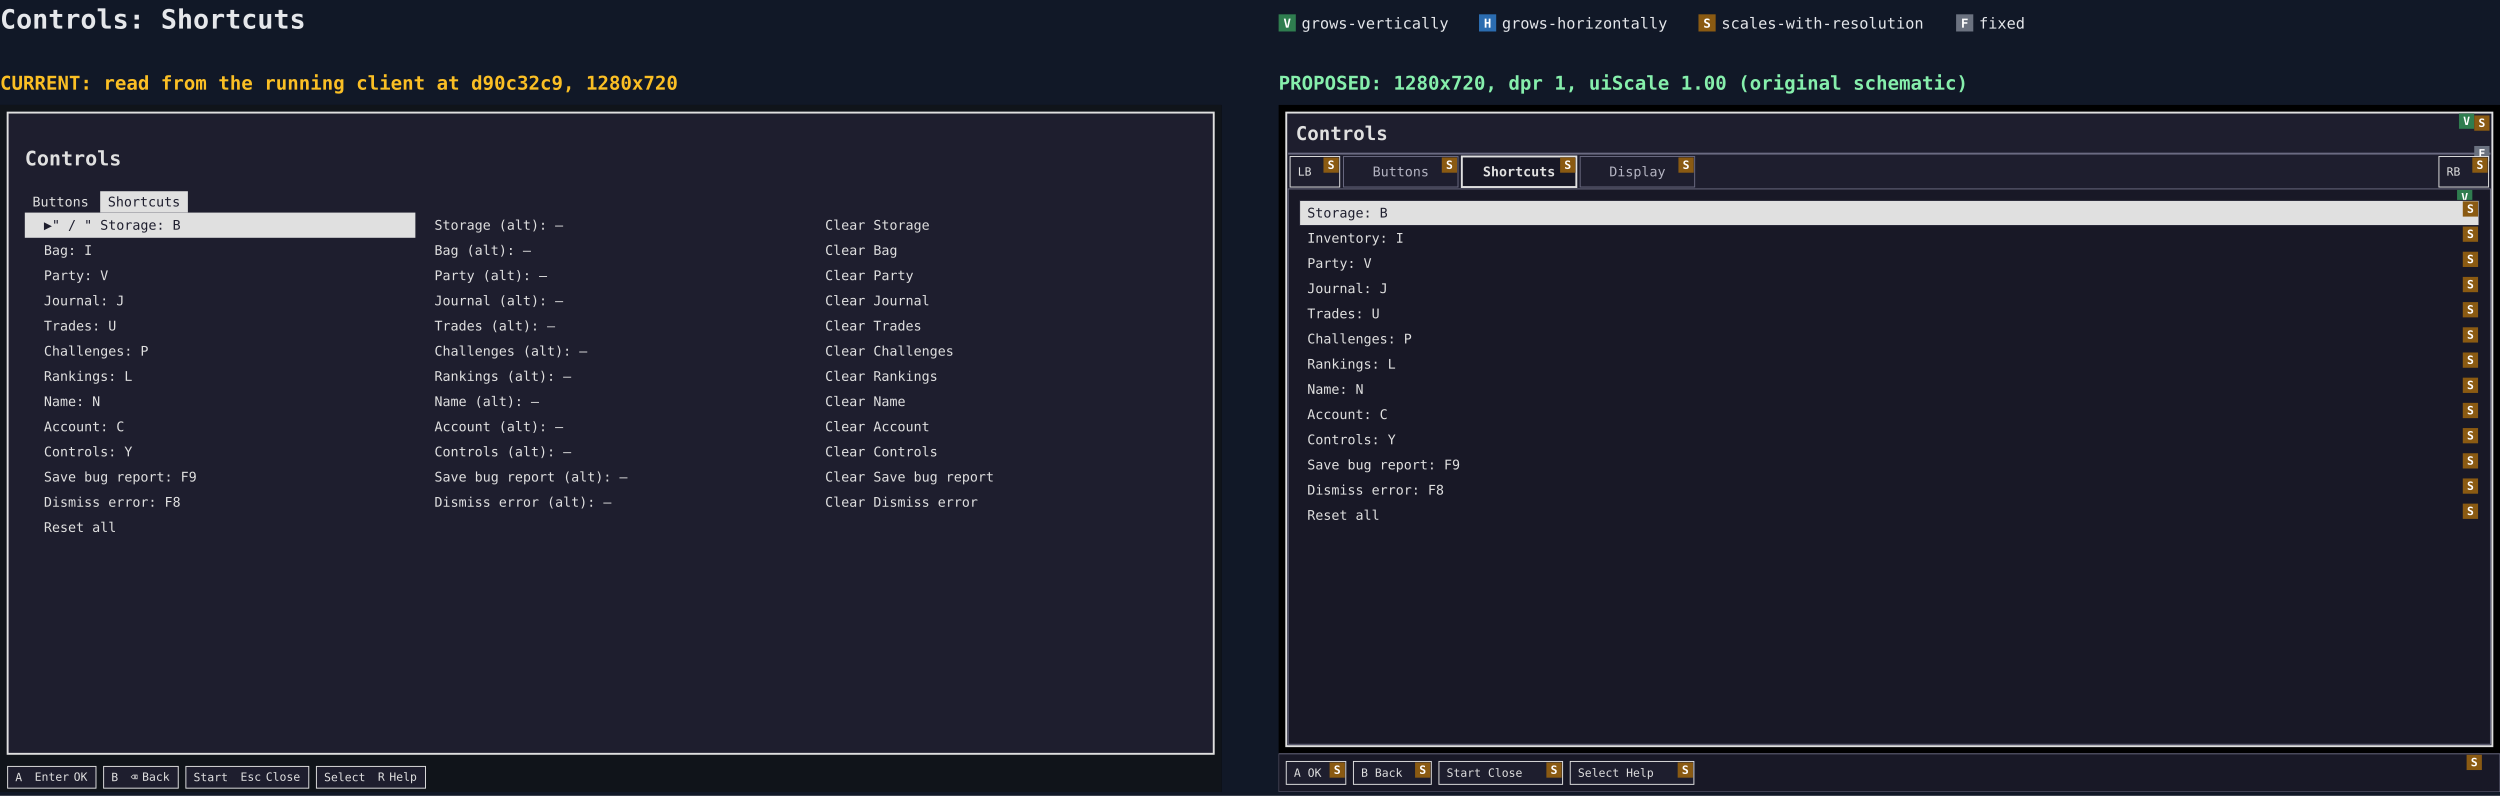
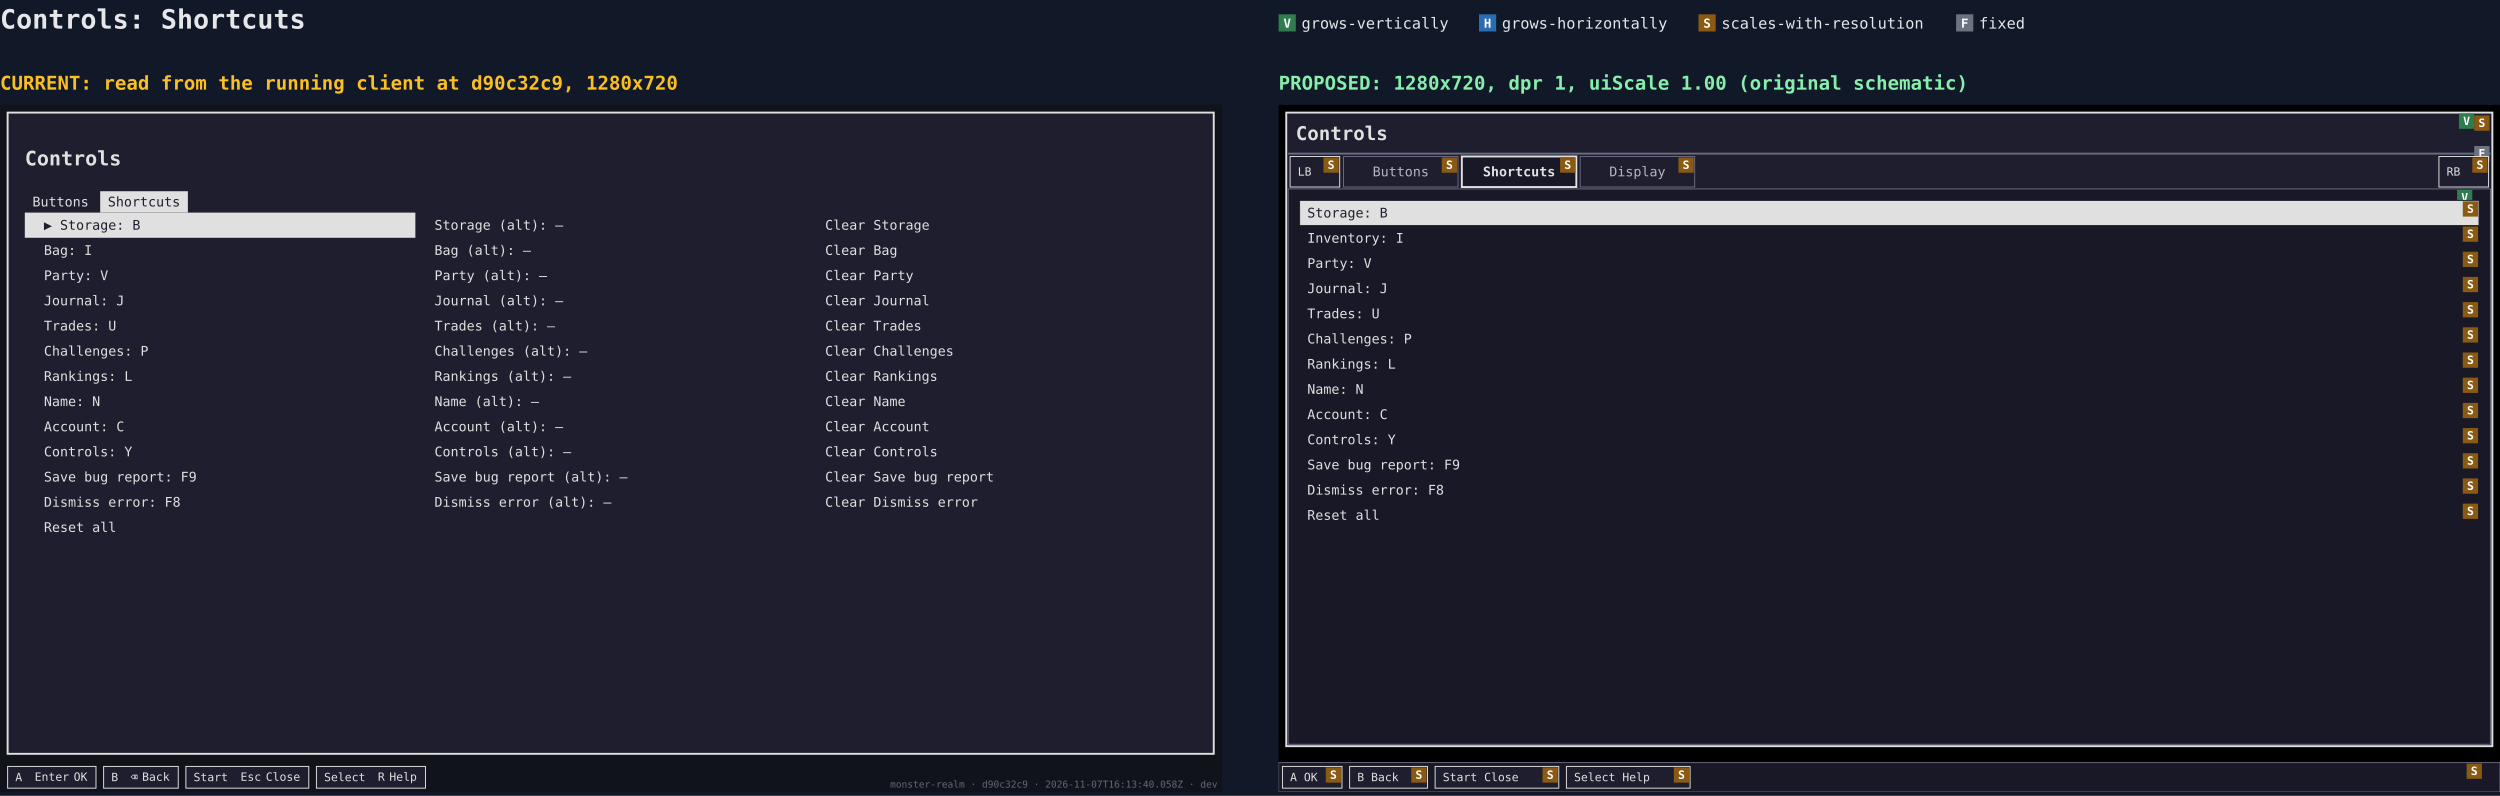
<svg xmlns="http://www.w3.org/2000/svg" viewBox="0 0 2620 834" width="2620" height="834">
  <rect width="2620" height="834" fill="#111827" />
  <text x="0" y="30" font-family="ui-monospace,Menlo,Consolas,monospace" font-size="28" font-weight="bold" fill="#e5e7eb">Controls: Shortcuts</text>
  <rect x="1340" y="15" width="18" height="18" fill="#2f7d4f" />
  <text x="1349" y="29" font-family="ui-monospace,Menlo,Consolas,monospace" font-size="13" font-weight="bold" fill="#fff" text-anchor="middle">V</text>
  <text x="1364" y="30" font-family="ui-monospace,Menlo,Consolas,monospace" font-size="16" fill="#e5e7eb">grows-vertically</text>
  <rect x="1550" y="15" width="18" height="18" fill="#2b6cb0" />
  <text x="1559" y="29" font-family="ui-monospace,Menlo,Consolas,monospace" font-size="13" font-weight="bold" fill="#fff" text-anchor="middle">H</text>
  <text x="1574" y="30" font-family="ui-monospace,Menlo,Consolas,monospace" font-size="16" fill="#e5e7eb">grows-horizontally</text>
  <rect x="1780" y="15" width="18" height="18" fill="#8a5a12" />
  <text x="1789" y="29" font-family="ui-monospace,Menlo,Consolas,monospace" font-size="13" font-weight="bold" fill="#fff" text-anchor="middle">S</text>
  <text x="1804" y="30" font-family="ui-monospace,Menlo,Consolas,monospace" font-size="16" fill="#e5e7eb">scales-with-resolution</text>
  <rect x="2050" y="15" width="18" height="18" fill="#6b7280" />
  <text x="2059" y="29" font-family="ui-monospace,Menlo,Consolas,monospace" font-size="13" font-weight="bold" fill="#fff" text-anchor="middle">F</text>
  <text x="2074" y="30" font-family="ui-monospace,Menlo,Consolas,monospace" font-size="16" fill="#e5e7eb">fixed</text>
  <text x="0" y="94" font-family="ui-monospace,Menlo,Consolas,monospace" font-size="20" font-weight="bold" fill="#fbbf24">CURRENT: read from the running client at d90c32c9, 1280x720</text>
  <text x="1340" y="94" font-family="ui-monospace,Menlo,Consolas,monospace" font-size="20" font-weight="bold" fill="#86efac">PROPOSED: 1280x720, dpr 1, uiScale 1.00 (original schematic)</text>
  <svg x="0" y="110" width="1280" height="720" viewBox="0 0 1280 720" data-panel="current" data-captures="controls-shortcuts">
    <rect x="0" y="0" width="1280" height="720" fill="#000" />
    <rect x="0" y="0" width="1280" height="720" fill="#10141a" />
    <text x="16" y="28" font-family="ui-monospace,Menlo,Consolas,monospace" font-size="14" fill="#7f8ea3">world canvas</text>
    <rect x="8" y="8" width="1264" height="672" fill="rgb(30, 30, 46)" stroke="rgb(224, 224, 224)" stroke-width="2" />
    <text x="26" y="63.34" font-family="ui-monospace,Menlo,Consolas,monospace" font-size="21" font-weight="bold" fill="rgb(224, 224, 224)">Controls</text>
    <text x="34" y="106.36" font-family="ui-monospace,Menlo,Consolas,monospace" font-size="14" fill="rgb(224, 224, 224)">Buttons</text>
    <rect x="105" y="90.4" width="91.9" height="22.4" fill="rgb(224, 224, 224)" />
    <text x="113" y="106.36" font-family="ui-monospace,Menlo,Consolas,monospace" font-size="14" fill="rgb(30, 30, 46)">Shortcuts</text>
    <rect x="26" y="112.8" width="409.3" height="26.4" fill="rgb(224, 224, 224)" />
-     <text x="46" y="130.76" font-family="ui-monospace,Menlo,Consolas,monospace" font-size="14" fill="rgb(30, 30, 46)">▶" / " Storage: B</text>
+     <text x="46" y="130.76" font-family="ui-monospace,Menlo,Consolas,monospace" font-size="14" fill="rgb(30, 30, 46)">▶ Storage: B</text>
    <text x="455.3" y="130.76" font-family="ui-monospace,Menlo,Consolas,monospace" font-size="14" fill="rgb(224, 224, 224)">Storage (alt): —</text>
    <text x="864.7" y="130.76" font-family="ui-monospace,Menlo,Consolas,monospace" font-size="14" fill="rgb(224, 224, 224)">Clear Storage</text>
    <text x="46" y="157.16" font-family="ui-monospace,Menlo,Consolas,monospace" font-size="14" fill="rgb(224, 224, 224)">Bag: I</text>
    <text x="455.3" y="157.16" font-family="ui-monospace,Menlo,Consolas,monospace" font-size="14" fill="rgb(224, 224, 224)">Bag (alt): —</text>
    <text x="864.7" y="157.16" font-family="ui-monospace,Menlo,Consolas,monospace" font-size="14" fill="rgb(224, 224, 224)">Clear Bag</text>
    <text x="46" y="183.56" font-family="ui-monospace,Menlo,Consolas,monospace" font-size="14" fill="rgb(224, 224, 224)">Party: V</text>
    <text x="455.3" y="183.56" font-family="ui-monospace,Menlo,Consolas,monospace" font-size="14" fill="rgb(224, 224, 224)">Party (alt): —</text>
    <text x="864.7" y="183.56" font-family="ui-monospace,Menlo,Consolas,monospace" font-size="14" fill="rgb(224, 224, 224)">Clear Party</text>
    <text x="46" y="209.96" font-family="ui-monospace,Menlo,Consolas,monospace" font-size="14" fill="rgb(224, 224, 224)">Journal: J</text>
    <text x="455.3" y="209.96" font-family="ui-monospace,Menlo,Consolas,monospace" font-size="14" fill="rgb(224, 224, 224)">Journal (alt): —</text>
    <text x="864.7" y="209.96" font-family="ui-monospace,Menlo,Consolas,monospace" font-size="14" fill="rgb(224, 224, 224)">Clear Journal</text>
    <text x="46" y="236.36" font-family="ui-monospace,Menlo,Consolas,monospace" font-size="14" fill="rgb(224, 224, 224)">Trades: U</text>
    <text x="455.3" y="236.36" font-family="ui-monospace,Menlo,Consolas,monospace" font-size="14" fill="rgb(224, 224, 224)">Trades (alt): —</text>
    <text x="864.7" y="236.36" font-family="ui-monospace,Menlo,Consolas,monospace" font-size="14" fill="rgb(224, 224, 224)">Clear Trades</text>
    <text x="46" y="262.76" font-family="ui-monospace,Menlo,Consolas,monospace" font-size="14" fill="rgb(224, 224, 224)">Challenges: P</text>
    <text x="455.3" y="262.76" font-family="ui-monospace,Menlo,Consolas,monospace" font-size="14" fill="rgb(224, 224, 224)">Challenges (alt): —</text>
    <text x="864.7" y="262.76" font-family="ui-monospace,Menlo,Consolas,monospace" font-size="14" fill="rgb(224, 224, 224)">Clear Challenges</text>
    <text x="46" y="289.16" font-family="ui-monospace,Menlo,Consolas,monospace" font-size="14" fill="rgb(224, 224, 224)">Rankings: L</text>
    <text x="455.3" y="289.16" font-family="ui-monospace,Menlo,Consolas,monospace" font-size="14" fill="rgb(224, 224, 224)">Rankings (alt): —</text>
    <text x="864.7" y="289.16" font-family="ui-monospace,Menlo,Consolas,monospace" font-size="14" fill="rgb(224, 224, 224)">Clear Rankings</text>
    <text x="46" y="315.56" font-family="ui-monospace,Menlo,Consolas,monospace" font-size="14" fill="rgb(224, 224, 224)">Name: N</text>
    <text x="455.3" y="315.56" font-family="ui-monospace,Menlo,Consolas,monospace" font-size="14" fill="rgb(224, 224, 224)">Name (alt): —</text>
    <text x="864.7" y="315.56" font-family="ui-monospace,Menlo,Consolas,monospace" font-size="14" fill="rgb(224, 224, 224)">Clear Name</text>
    <text x="46" y="341.96" font-family="ui-monospace,Menlo,Consolas,monospace" font-size="14" fill="rgb(224, 224, 224)">Account: C</text>
    <text x="455.3" y="341.96" font-family="ui-monospace,Menlo,Consolas,monospace" font-size="14" fill="rgb(224, 224, 224)">Account (alt): —</text>
    <text x="864.7" y="341.96" font-family="ui-monospace,Menlo,Consolas,monospace" font-size="14" fill="rgb(224, 224, 224)">Clear Account</text>
    <text x="46" y="368.26" font-family="ui-monospace,Menlo,Consolas,monospace" font-size="14" fill="rgb(224, 224, 224)">Controls: Y</text>
    <text x="455.3" y="368.26" font-family="ui-monospace,Menlo,Consolas,monospace" font-size="14" fill="rgb(224, 224, 224)">Controls (alt): —</text>
    <text x="864.7" y="368.26" font-family="ui-monospace,Menlo,Consolas,monospace" font-size="14" fill="rgb(224, 224, 224)">Clear Controls</text>
    <text x="46" y="394.66" font-family="ui-monospace,Menlo,Consolas,monospace" font-size="14" fill="rgb(224, 224, 224)">Save bug report: F9</text>
    <text x="455.3" y="394.66" font-family="ui-monospace,Menlo,Consolas,monospace" font-size="14" fill="rgb(224, 224, 224)">Save bug report (alt): —</text>
    <text x="864.7" y="394.66" font-family="ui-monospace,Menlo,Consolas,monospace" font-size="14" fill="rgb(224, 224, 224)">Clear Save bug report</text>
    <text x="46" y="421.06" font-family="ui-monospace,Menlo,Consolas,monospace" font-size="14" fill="rgb(224, 224, 224)">Dismiss error: F8</text>
    <text x="455.3" y="421.06" font-family="ui-monospace,Menlo,Consolas,monospace" font-size="14" fill="rgb(224, 224, 224)">Dismiss error (alt): —</text>
    <text x="864.7" y="421.06" font-family="ui-monospace,Menlo,Consolas,monospace" font-size="14" fill="rgb(224, 224, 224)">Clear Dismiss error</text>
    <text x="46" y="447.46" font-family="ui-monospace,Menlo,Consolas,monospace" font-size="14" fill="rgb(224, 224, 224)">Reset all</text>
    <rect x="8" y="693.2" width="92.6" height="22.8" fill="rgb(30, 30, 46)" stroke="rgb(224, 224, 224)" stroke-width="1" />
    <text x="16" y="708.68" font-family="ui-monospace,Menlo,Consolas,monospace" font-size="12" fill="rgb(224, 224, 224)">A</text>
    <text x="36.3" y="708.28" font-family="ui-monospace,Menlo,Consolas,monospace" font-size="12" fill="rgb(224, 224, 224)">Enter</text>
    <text x="77.2" y="708.28" font-family="ui-monospace,Menlo,Consolas,monospace" font-size="12" fill="rgb(224, 224, 224)">OK</text>
    <rect x="108.6" y="693.2" width="78.2" height="22.8" fill="rgb(30, 30, 46)" stroke="rgb(224, 224, 224)" stroke-width="1" />
    <text x="116.6" y="708.68" font-family="ui-monospace,Menlo,Consolas,monospace" font-size="12" fill="rgb(224, 224, 224)">B</text>
    <text x="136.9" y="708.28" font-family="ui-monospace,Menlo,Consolas,monospace" font-size="12" fill="rgb(224, 224, 224)">⌫</text>
    <text x="148.9" y="708.28" font-family="ui-monospace,Menlo,Consolas,monospace" font-size="12" fill="rgb(224, 224, 224)">Back</text>
    <rect x="194.8" y="693.2" width="128.8" height="22.8" fill="rgb(30, 30, 46)" stroke="rgb(224, 224, 224)" stroke-width="1" />
    <text x="202.8" y="708.68" font-family="ui-monospace,Menlo,Consolas,monospace" font-size="12" fill="rgb(224, 224, 224)">Start</text>
    <text x="252" y="708.28" font-family="ui-monospace,Menlo,Consolas,monospace" font-size="12" fill="rgb(224, 224, 224)">Esc</text>
    <text x="278.5" y="708.28" font-family="ui-monospace,Menlo,Consolas,monospace" font-size="12" fill="rgb(224, 224, 224)">Close</text>
    <rect x="331.6" y="693.2" width="114.3" height="22.8" fill="rgb(30, 30, 46)" stroke="rgb(224, 224, 224)" stroke-width="1" />
    <text x="339.6" y="708.68" font-family="ui-monospace,Menlo,Consolas,monospace" font-size="12" fill="rgb(224, 224, 224)">Select</text>
    <text x="396" y="708.28" font-family="ui-monospace,Menlo,Consolas,monospace" font-size="12" fill="rgb(224, 224, 224)">R</text>
    <text x="408" y="708.28" font-family="ui-monospace,Menlo,Consolas,monospace" font-size="12" fill="rgb(224, 224, 224)">Help</text>
+     <text x="932.8" y="715.4" font-family="ui-monospace,Menlo,Consolas,monospace" font-size="10" fill="rgb(102, 102, 119)">monster-realm · d90c32c9 · 2026-11-07T16:13:40.058Z · dev</text>
  </svg>
  <svg x="1340" y="110" width="1280" height="720" viewBox="0 0 1280 720" data-panel="proposed" data-window="1280x720@1">
    <rect width="1280" height="720" fill="#000" />
    <g class="el" data-el="Controls frame" data-sizing="grows-vertically">
      <rect x="8" y="8" width="1264" height="664" fill="#1e1e2e" stroke="#e0e0e0" stroke-width="2" />
      <rect x="1237" y="9" width="16" height="16" fill="#2f7d4f" />
      <text x="1245" y="21" font-family="ui-monospace,Menlo,Consolas,monospace" font-size="12" font-weight="bold" fill="#fff" text-anchor="middle">V</text>
    </g>
    <g class="el" data-el="Controls" data-sizing="scales-with-resolution">
      <rect x="10" y="10" width="1260" height="40" fill="none" />
      <text x="18" y="36.8" font-family="ui-monospace,Menlo,Consolas,monospace" font-size="20" font-weight="bold" fill="#e0e0e0">Controls</text>
      <rect x="1253" y="11" width="16" height="16" fill="#8a5a12" />
      <text x="1261" y="23" font-family="ui-monospace,Menlo,Consolas,monospace" font-size="12" font-weight="bold" fill="#fff" text-anchor="middle">S</text>
    </g>
    <g class="el" data-el="separator" data-sizing="fixed">
      <rect x="10" y="50" width="1260" height="2" fill="#6b6b82" />
      <rect x="1253" y="43" width="16" height="16" fill="#6b7280" />
      <text x="1261" y="55" font-family="ui-monospace,Menlo,Consolas,monospace" font-size="12" font-weight="bold" fill="#fff" text-anchor="middle">F</text>
    </g>
    <g class="el" data-el="LB" data-sizing="scales-with-resolution">
      <rect x="12" y="54" width="52" height="32" fill="#1e1e2e" stroke="#e0e0e0" stroke-width="1" />
      <text x="20" y="74.08" font-family="ui-monospace,Menlo,Consolas,monospace" font-size="12" fill="#e0e0e0">LB</text>
      <rect x="47" y="55" width="16" height="16" fill="#8a5a12" />
      <text x="55" y="67" font-family="ui-monospace,Menlo,Consolas,monospace" font-size="12" font-weight="bold" fill="#fff" text-anchor="middle">S</text>
    </g>
    <g class="el" data-el="Buttons" data-sizing="scales-with-resolution">
      <rect x="68" y="54" width="120" height="32" fill="none" stroke="#6b6b82" stroke-width="1" />
      <text x="128" y="74.76" font-family="ui-monospace,Menlo,Consolas,monospace" font-size="14" fill="#b4b4c2" text-anchor="middle">Buttons</text>
      <rect x="171" y="55" width="16" height="16" fill="#8a5a12" />
      <text x="179" y="67" font-family="ui-monospace,Menlo,Consolas,monospace" font-size="12" font-weight="bold" fill="#fff" text-anchor="middle">S</text>
    </g>
    <g class="el" data-el="Shortcuts" data-sizing="scales-with-resolution">
      <rect x="192" y="54" width="120" height="32" fill="#181826" stroke="#e0e0e0" stroke-width="2" />
      <text x="252" y="74.76" font-family="ui-monospace,Menlo,Consolas,monospace" font-size="14" font-weight="bold" fill="#e0e0e0" text-anchor="middle">Shortcuts</text>
      <rect x="295" y="55" width="16" height="16" fill="#8a5a12" />
      <text x="303" y="67" font-family="ui-monospace,Menlo,Consolas,monospace" font-size="12" font-weight="bold" fill="#fff" text-anchor="middle">S</text>
    </g>
    <g class="el" data-el="Display" data-sizing="scales-with-resolution">
      <rect x="316" y="54" width="120" height="32" fill="none" stroke="#6b6b82" stroke-width="1" />
      <text x="376" y="74.76" font-family="ui-monospace,Menlo,Consolas,monospace" font-size="14" fill="#b4b4c2" text-anchor="middle">Display</text>
      <rect x="419" y="55" width="16" height="16" fill="#8a5a12" />
      <text x="427" y="67" font-family="ui-monospace,Menlo,Consolas,monospace" font-size="12" font-weight="bold" fill="#fff" text-anchor="middle">S</text>
    </g>
    <g class="el" data-el="RB" data-sizing="scales-with-resolution">
      <rect x="1216" y="54" width="52" height="32" fill="#1e1e2e" stroke="#e0e0e0" stroke-width="1" />
      <text x="1224" y="74.08" font-family="ui-monospace,Menlo,Consolas,monospace" font-size="12" fill="#e0e0e0">RB</text>
      <rect x="1251" y="55" width="16" height="16" fill="#8a5a12" />
      <text x="1259" y="67" font-family="ui-monospace,Menlo,Consolas,monospace" font-size="12" font-weight="bold" fill="#fff" text-anchor="middle">S</text>
    </g>
    <g class="el" data-el="Body" data-sizing="grows-vertically">
      <rect x="10" y="88" width="1260" height="582" fill="#181826" stroke="#6b6b82" stroke-width="1" />
      <rect x="1235" y="89" width="16" height="16" fill="#2f7d4f" />
      <text x="1243" y="101" font-family="ui-monospace,Menlo,Consolas,monospace" font-size="12" font-weight="bold" fill="#fff" text-anchor="middle">V</text>
    </g>
    <g class="el" data-el="Storage: B" data-sizing="scales-with-resolution">
      <rect x="22" y="100" width="1236" height="26.4" fill="#e0e0e0" stroke="#1e1e2e" stroke-width="1" />
      <text x="30" y="117.96" font-family="ui-monospace,Menlo,Consolas,monospace" font-size="14" fill="#1e1e2e">Storage: B</text>
      <rect x="1241" y="101" width="16" height="16" fill="#8a5a12" />
      <text x="1249" y="113" font-family="ui-monospace,Menlo,Consolas,monospace" font-size="12" font-weight="bold" fill="#fff" text-anchor="middle">S</text>
    </g>
    <g class="el" data-el="Inventory: I" data-sizing="scales-with-resolution">
      <rect x="22" y="126.4" width="1236" height="26.4" fill="none" />
      <text x="30" y="144.36" font-family="ui-monospace,Menlo,Consolas,monospace" font-size="14" fill="#e0e0e0">Inventory: I</text>
      <rect x="1241" y="127.4" width="16" height="16" fill="#8a5a12" />
      <text x="1249" y="139.4" font-family="ui-monospace,Menlo,Consolas,monospace" font-size="12" font-weight="bold" fill="#fff" text-anchor="middle">S</text>
    </g>
    <g class="el" data-el="Party: V" data-sizing="scales-with-resolution">
      <rect x="22" y="152.8" width="1236" height="26.4" fill="none" />
      <text x="30" y="170.76" font-family="ui-monospace,Menlo,Consolas,monospace" font-size="14" fill="#e0e0e0">Party: V</text>
      <rect x="1241" y="153.8" width="16" height="16" fill="#8a5a12" />
      <text x="1249" y="165.8" font-family="ui-monospace,Menlo,Consolas,monospace" font-size="12" font-weight="bold" fill="#fff" text-anchor="middle">S</text>
    </g>
    <g class="el" data-el="Journal: J" data-sizing="scales-with-resolution">
      <rect x="22" y="179.2" width="1236" height="26.4" fill="none" />
      <text x="30" y="197.16" font-family="ui-monospace,Menlo,Consolas,monospace" font-size="14" fill="#e0e0e0">Journal: J</text>
      <rect x="1241" y="180.2" width="16" height="16" fill="#8a5a12" />
      <text x="1249" y="192.2" font-family="ui-monospace,Menlo,Consolas,monospace" font-size="12" font-weight="bold" fill="#fff" text-anchor="middle">S</text>
    </g>
    <g class="el" data-el="Trades: U" data-sizing="scales-with-resolution">
      <rect x="22" y="205.6" width="1236" height="26.4" fill="none" />
      <text x="30" y="223.56" font-family="ui-monospace,Menlo,Consolas,monospace" font-size="14" fill="#e0e0e0">Trades: U</text>
      <rect x="1241" y="206.6" width="16" height="16" fill="#8a5a12" />
      <text x="1249" y="218.6" font-family="ui-monospace,Menlo,Consolas,monospace" font-size="12" font-weight="bold" fill="#fff" text-anchor="middle">S</text>
    </g>
    <g class="el" data-el="Challenges: P" data-sizing="scales-with-resolution">
      <rect x="22" y="232" width="1236" height="26.4" fill="none" />
      <text x="30" y="249.96" font-family="ui-monospace,Menlo,Consolas,monospace" font-size="14" fill="#e0e0e0">Challenges: P</text>
      <rect x="1241" y="233" width="16" height="16" fill="#8a5a12" />
      <text x="1249" y="245" font-family="ui-monospace,Menlo,Consolas,monospace" font-size="12" font-weight="bold" fill="#fff" text-anchor="middle">S</text>
    </g>
    <g class="el" data-el="Rankings: L" data-sizing="scales-with-resolution">
      <rect x="22" y="258.4" width="1236" height="26.4" fill="none" />
      <text x="30" y="276.36" font-family="ui-monospace,Menlo,Consolas,monospace" font-size="14" fill="#e0e0e0">Rankings: L</text>
      <rect x="1241" y="259.4" width="16" height="16" fill="#8a5a12" />
      <text x="1249" y="271.4" font-family="ui-monospace,Menlo,Consolas,monospace" font-size="12" font-weight="bold" fill="#fff" text-anchor="middle">S</text>
    </g>
    <g class="el" data-el="Name: N" data-sizing="scales-with-resolution">
      <rect x="22" y="284.8" width="1236" height="26.4" fill="none" />
      <text x="30" y="302.76" font-family="ui-monospace,Menlo,Consolas,monospace" font-size="14" fill="#e0e0e0">Name: N</text>
      <rect x="1241" y="285.8" width="16" height="16" fill="#8a5a12" />
      <text x="1249" y="297.8" font-family="ui-monospace,Menlo,Consolas,monospace" font-size="12" font-weight="bold" fill="#fff" text-anchor="middle">S</text>
    </g>
    <g class="el" data-el="Account: C" data-sizing="scales-with-resolution">
      <rect x="22" y="311.2" width="1236" height="26.4" fill="none" />
      <text x="30" y="329.16" font-family="ui-monospace,Menlo,Consolas,monospace" font-size="14" fill="#e0e0e0">Account: C</text>
      <rect x="1241" y="312.2" width="16" height="16" fill="#8a5a12" />
      <text x="1249" y="324.2" font-family="ui-monospace,Menlo,Consolas,monospace" font-size="12" font-weight="bold" fill="#fff" text-anchor="middle">S</text>
    </g>
    <g class="el" data-el="Controls: Y" data-sizing="scales-with-resolution">
      <rect x="22" y="337.6" width="1236" height="26.4" fill="none" />
      <text x="30" y="355.56" font-family="ui-monospace,Menlo,Consolas,monospace" font-size="14" fill="#e0e0e0">Controls: Y</text>
      <rect x="1241" y="338.6" width="16" height="16" fill="#8a5a12" />
      <text x="1249" y="350.6" font-family="ui-monospace,Menlo,Consolas,monospace" font-size="12" font-weight="bold" fill="#fff" text-anchor="middle">S</text>
    </g>
    <g class="el" data-el="Save bug report: F9" data-sizing="scales-with-resolution">
      <rect x="22" y="364" width="1236" height="26.4" fill="none" />
      <text x="30" y="381.96" font-family="ui-monospace,Menlo,Consolas,monospace" font-size="14" fill="#e0e0e0">Save bug report: F9</text>
      <rect x="1241" y="365" width="16" height="16" fill="#8a5a12" />
      <text x="1249" y="377" font-family="ui-monospace,Menlo,Consolas,monospace" font-size="12" font-weight="bold" fill="#fff" text-anchor="middle">S</text>
    </g>
    <g class="el" data-el="Dismiss error: F8" data-sizing="scales-with-resolution">
      <rect x="22" y="390.4" width="1236" height="26.4" fill="none" />
      <text x="30" y="408.36" font-family="ui-monospace,Menlo,Consolas,monospace" font-size="14" fill="#e0e0e0">Dismiss error: F8</text>
      <rect x="1241" y="391.4" width="16" height="16" fill="#8a5a12" />
      <text x="1249" y="403.4" font-family="ui-monospace,Menlo,Consolas,monospace" font-size="12" font-weight="bold" fill="#fff" text-anchor="middle">S</text>
    </g>
    <g class="el" data-el="Reset all" data-sizing="scales-with-resolution">
      <rect x="22" y="416.8" width="1236" height="26.4" fill="none" />
      <text x="30" y="434.76" font-family="ui-monospace,Menlo,Consolas,monospace" font-size="14" fill="#e0e0e0">Reset all</text>
      <rect x="1241" y="417.8" width="16" height="16" fill="#8a5a12" />
      <text x="1249" y="429.8" font-family="ui-monospace,Menlo,Consolas,monospace" font-size="12" font-weight="bold" fill="#fff" text-anchor="middle">S</text>
    </g>
    <g class="el" data-el="Hint bar" data-sizing="scales-with-resolution">
-       <rect x="0" y="680" width="1280" height="40" fill="#181826" stroke="#6b6b82" stroke-width="1" />
-       <rect x="1245" y="681" width="16" height="16" fill="#8a5a12" />
-       <text x="1253" y="693" font-family="ui-monospace,Menlo,Consolas,monospace" font-size="12" font-weight="bold" fill="#fff" text-anchor="middle">S</text>
+       <rect x="0" y="689.2" width="1280" height="30.8" fill="#181826" stroke="#6b6b82" stroke-width="1" />
+       <rect x="1245" y="690.2" width="16" height="16" fill="#8a5a12" />
+       <text x="1253" y="702.2" font-family="ui-monospace,Menlo,Consolas,monospace" font-size="12" font-weight="bold" fill="#fff" text-anchor="middle">S</text>
    </g>
    <g class="el" data-el="A OK" data-sizing="scales-with-resolution">
-       <rect x="8" y="688" width="62.4" height="24" fill="#1e1e2e" stroke="#e0e0e0" stroke-width="1" />
-       <text x="16" y="704.08" font-family="ui-monospace,Menlo,Consolas,monospace" font-size="12" fill="#e0e0e0">A OK</text>
-       <rect x="53.4" y="689" width="16" height="16" fill="#8a5a12" />
-       <text x="61.4" y="701" font-family="ui-monospace,Menlo,Consolas,monospace" font-size="12" font-weight="bold" fill="#fff" text-anchor="middle">S</text>
+       <rect x="4" y="693.2" width="62.4" height="22.8" fill="#1e1e2e" stroke="#e0e0e0" stroke-width="1" />
+       <text x="12" y="708.68" font-family="ui-monospace,Menlo,Consolas,monospace" font-size="12" fill="#e0e0e0">A OK</text>
+       <rect x="49.4" y="694.2" width="16" height="16" fill="#8a5a12" />
+       <text x="57.4" y="706.2" font-family="ui-monospace,Menlo,Consolas,monospace" font-size="12" font-weight="bold" fill="#fff" text-anchor="middle">S</text>
    </g>
    <g class="el" data-el="B Back" data-sizing="scales-with-resolution">
-       <rect x="78.4" y="688" width="81.6" height="24" fill="#1e1e2e" stroke="#e0e0e0" stroke-width="1" />
-       <text x="86.4" y="704.08" font-family="ui-monospace,Menlo,Consolas,monospace" font-size="12" fill="#e0e0e0">B Back</text>
-       <rect x="143" y="689" width="16" height="16" fill="#8a5a12" />
-       <text x="151" y="701" font-family="ui-monospace,Menlo,Consolas,monospace" font-size="12" font-weight="bold" fill="#fff" text-anchor="middle">S</text>
+       <rect x="74.4" y="693.2" width="81.6" height="22.8" fill="#1e1e2e" stroke="#e0e0e0" stroke-width="1" />
+       <text x="82.4" y="708.68" font-family="ui-monospace,Menlo,Consolas,monospace" font-size="12" fill="#e0e0e0">B Back</text>
+       <rect x="139" y="694.2" width="16" height="16" fill="#8a5a12" />
+       <text x="147" y="706.2" font-family="ui-monospace,Menlo,Consolas,monospace" font-size="12" font-weight="bold" fill="#fff" text-anchor="middle">S</text>
    </g>
    <g class="el" data-el="Start Close" data-sizing="scales-with-resolution">
-       <rect x="168" y="688" width="129.6" height="24" fill="#1e1e2e" stroke="#e0e0e0" stroke-width="1" />
-       <text x="176" y="704.08" font-family="ui-monospace,Menlo,Consolas,monospace" font-size="12" fill="#e0e0e0">Start Close</text>
-       <rect x="280.6" y="689" width="16" height="16" fill="#8a5a12" />
-       <text x="288.6" y="701" font-family="ui-monospace,Menlo,Consolas,monospace" font-size="12" font-weight="bold" fill="#fff" text-anchor="middle">S</text>
+       <rect x="164" y="693.2" width="129.6" height="22.8" fill="#1e1e2e" stroke="#e0e0e0" stroke-width="1" />
+       <text x="172" y="708.68" font-family="ui-monospace,Menlo,Consolas,monospace" font-size="12" fill="#e0e0e0">Start Close</text>
+       <rect x="276.6" y="694.2" width="16" height="16" fill="#8a5a12" />
+       <text x="284.6" y="706.2" font-family="ui-monospace,Menlo,Consolas,monospace" font-size="12" font-weight="bold" fill="#fff" text-anchor="middle">S</text>
    </g>
    <g class="el" data-el="Select Help" data-sizing="scales-with-resolution">
-       <rect x="305.6" y="688" width="129.6" height="24" fill="#1e1e2e" stroke="#e0e0e0" stroke-width="1" />
-       <text x="313.6" y="704.08" font-family="ui-monospace,Menlo,Consolas,monospace" font-size="12" fill="#e0e0e0">Select Help</text>
-       <rect x="418.2" y="689" width="16" height="16" fill="#8a5a12" />
-       <text x="426.2" y="701" font-family="ui-monospace,Menlo,Consolas,monospace" font-size="12" font-weight="bold" fill="#fff" text-anchor="middle">S</text>
+       <rect x="301.6" y="693.2" width="129.6" height="22.8" fill="#1e1e2e" stroke="#e0e0e0" stroke-width="1" />
+       <text x="309.6" y="708.68" font-family="ui-monospace,Menlo,Consolas,monospace" font-size="12" fill="#e0e0e0">Select Help</text>
+       <rect x="414.2" y="694.2" width="16" height="16" fill="#8a5a12" />
+       <text x="422.2" y="706.2" font-family="ui-monospace,Menlo,Consolas,monospace" font-size="12" font-weight="bold" fill="#fff" text-anchor="middle">S</text>
    </g>
  </svg>
</svg>
